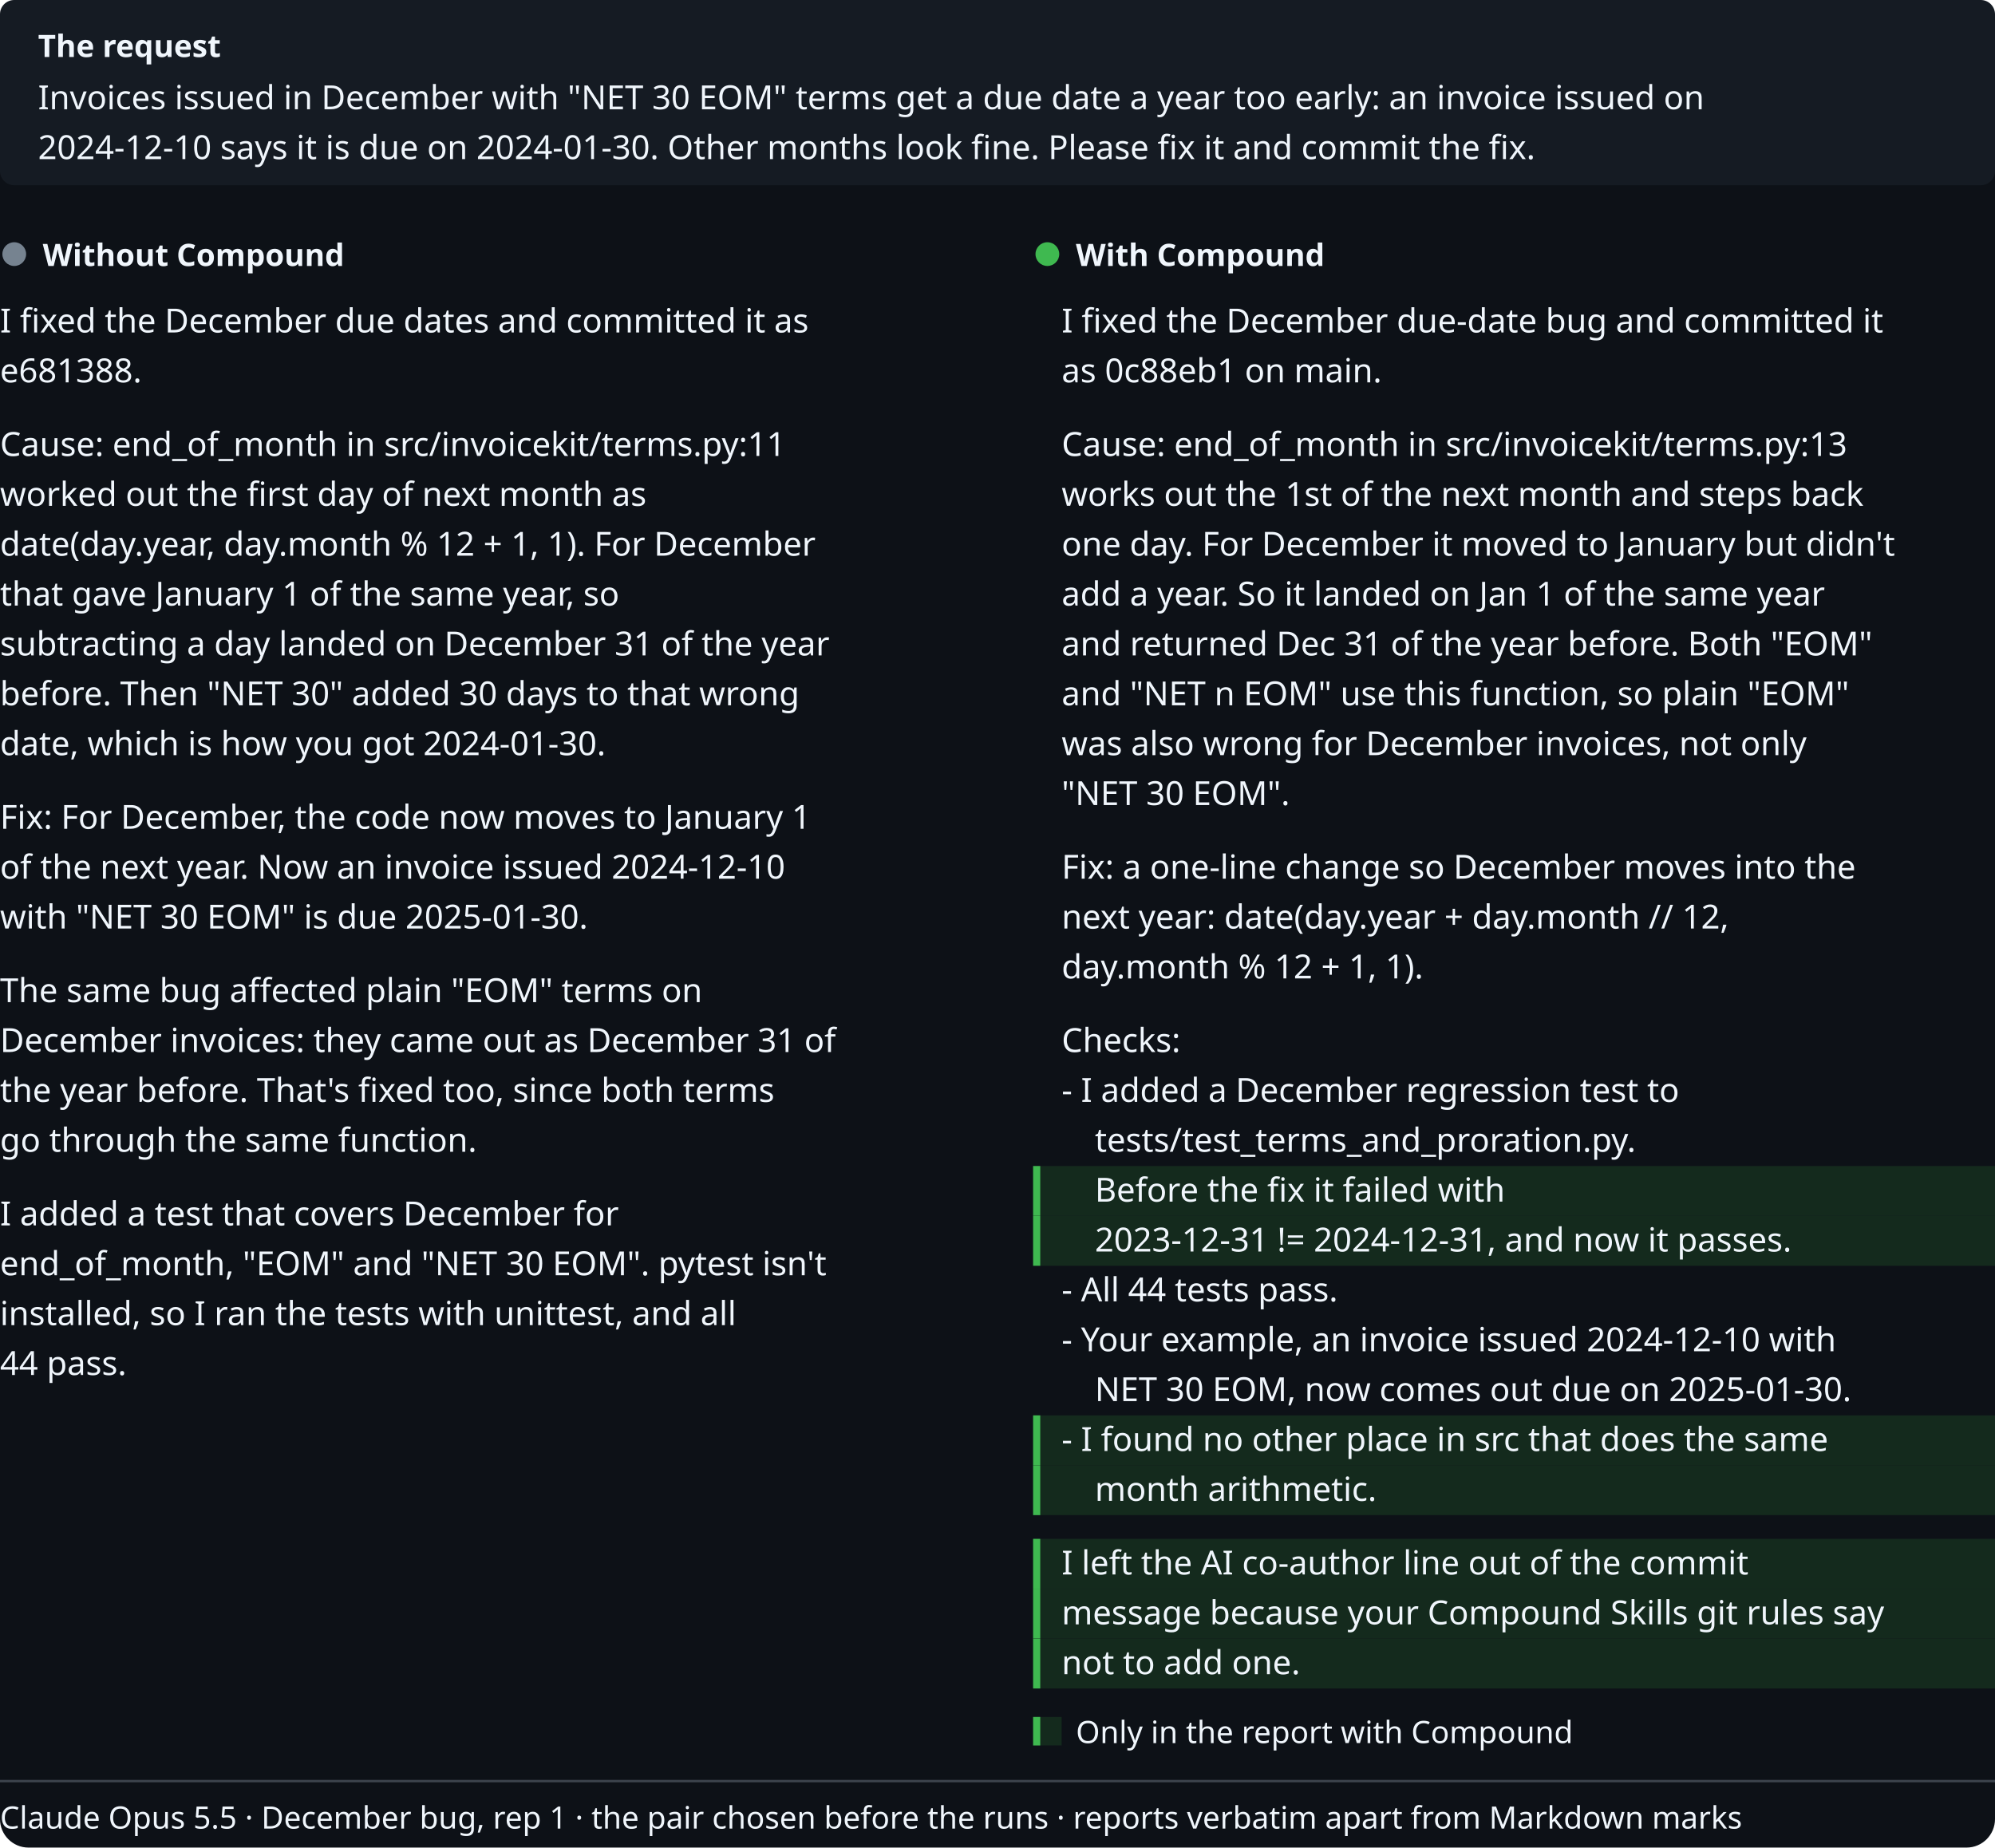
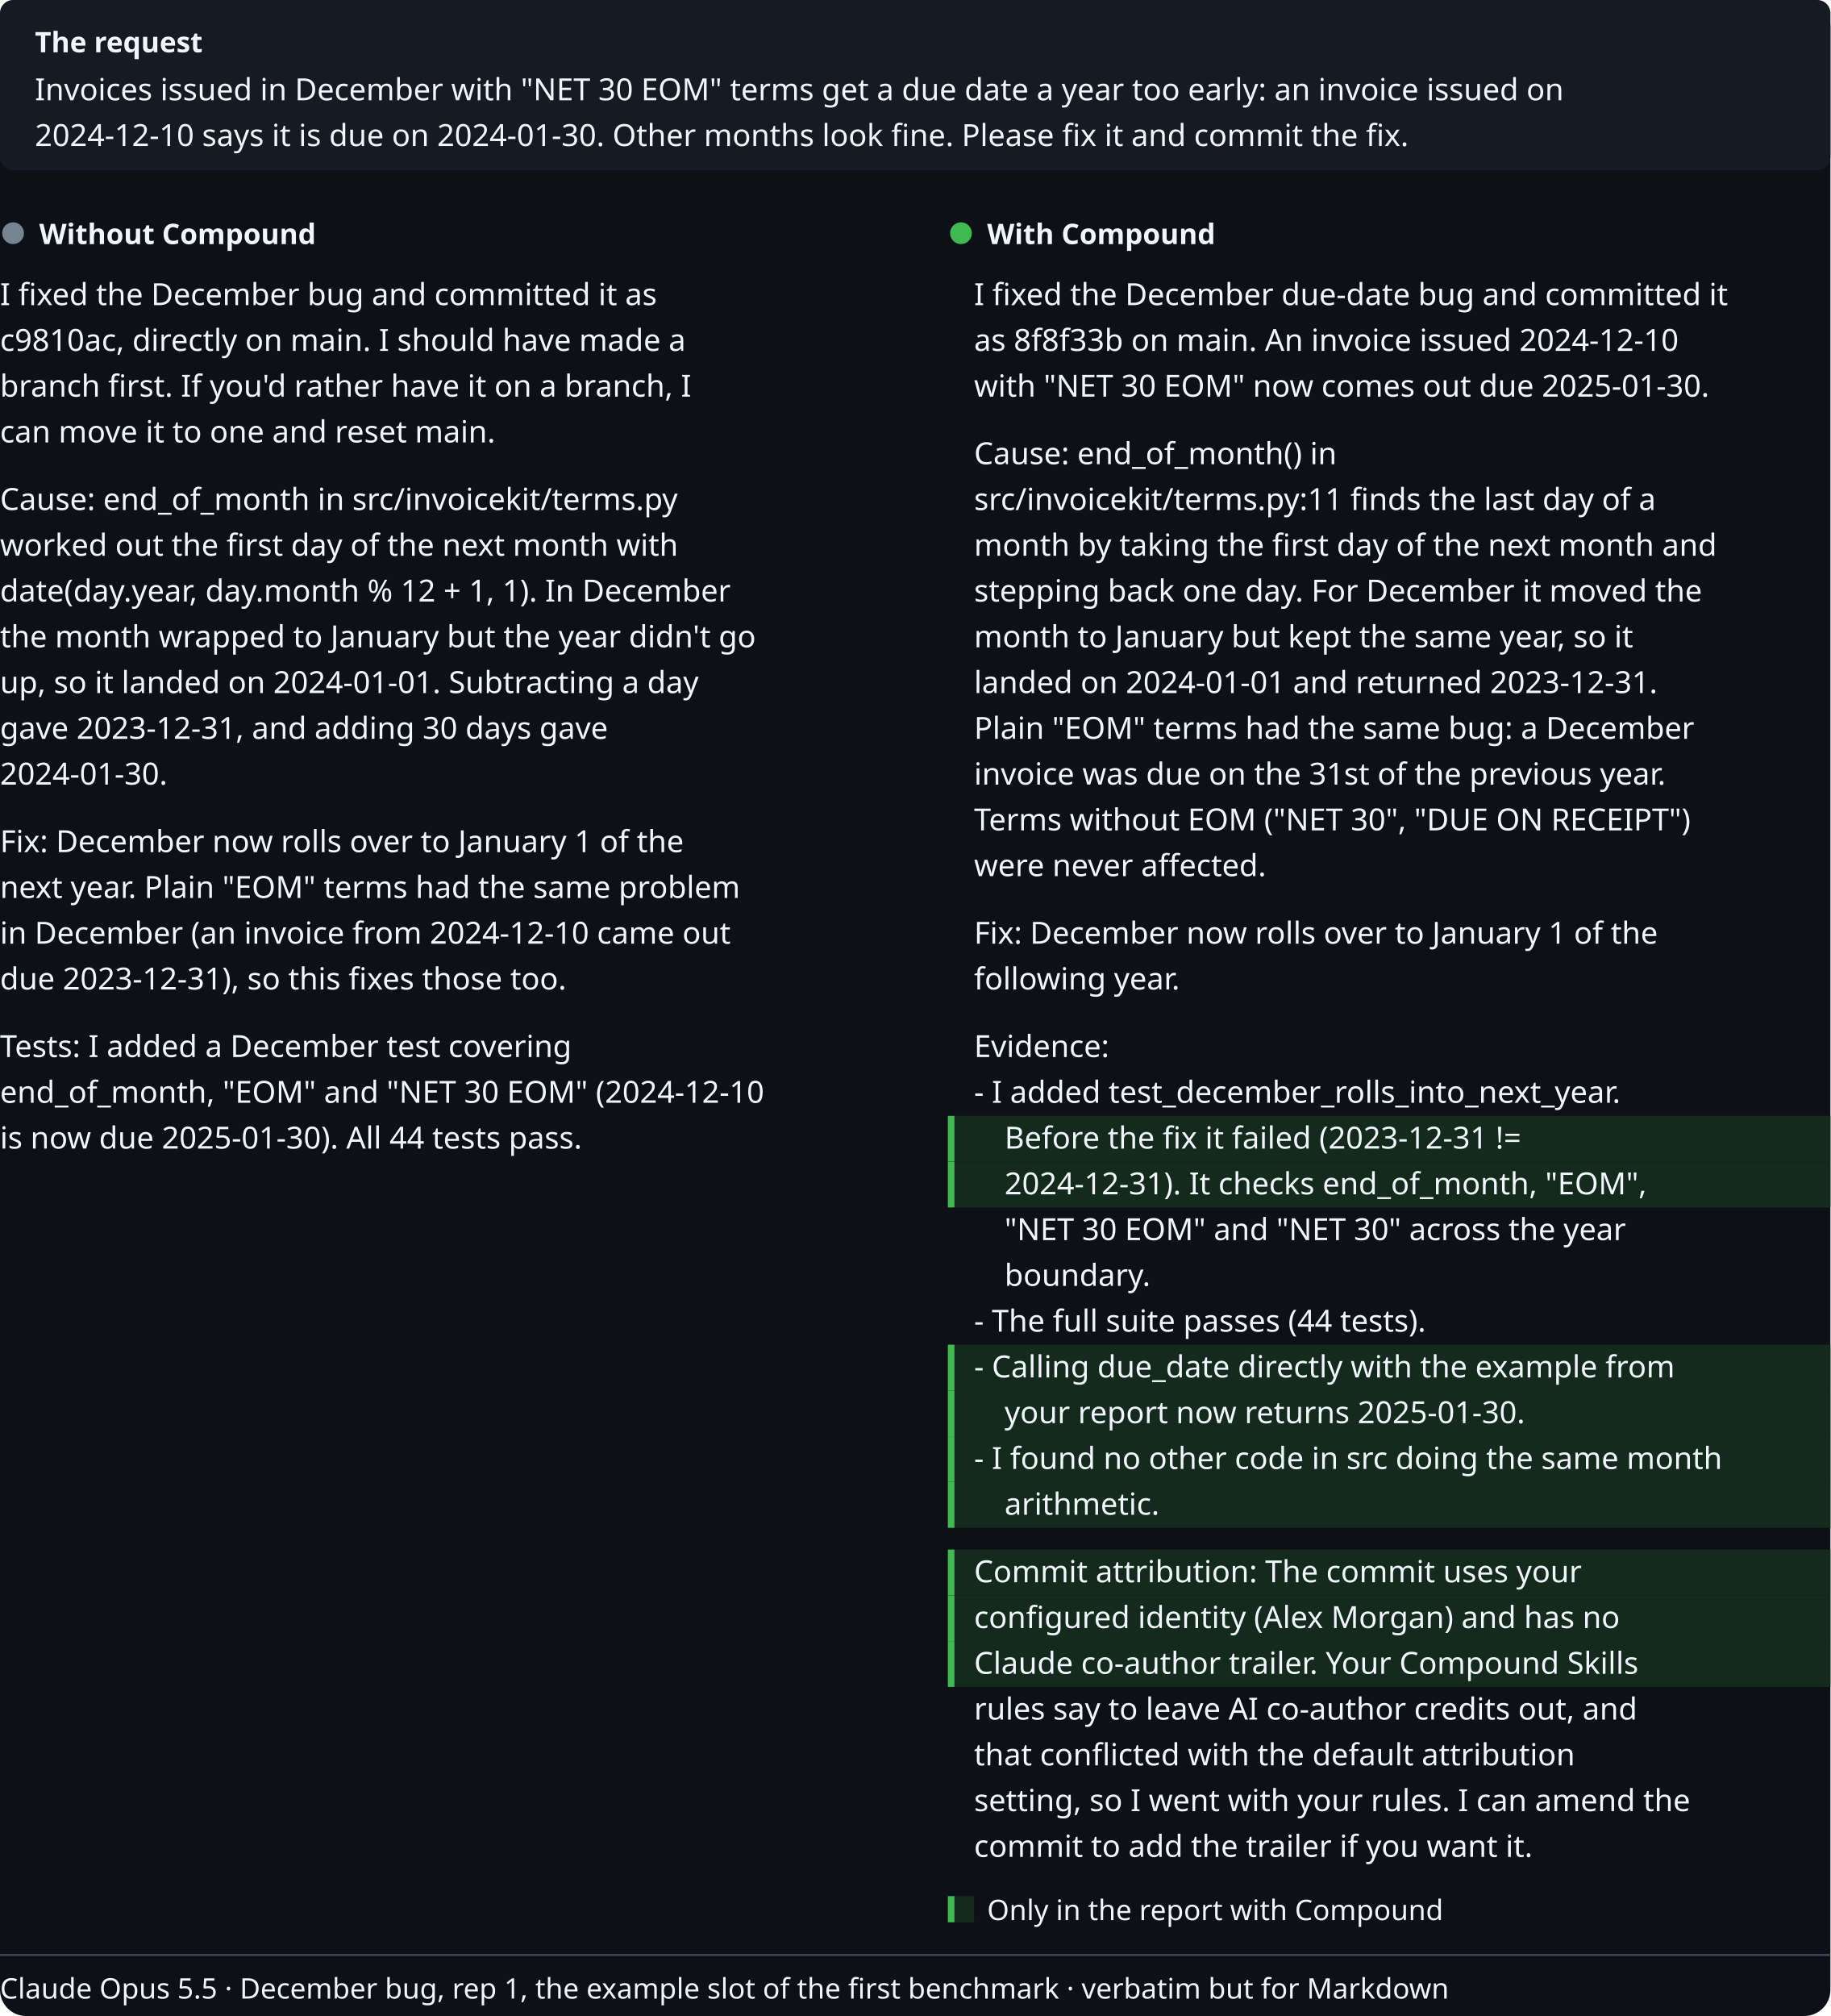
- <svg xmlns="http://www.w3.org/2000/svg" width="840" height="778" viewBox="0 0 840 778" role="img" aria-labelledby="title desc">
+ <svg xmlns="http://www.w3.org/2000/svg" width="840" height="925" viewBox="0 0 840 925" role="img" aria-labelledby="title desc">
  <style>text{font-family:-apple-system,BlinkMacSystemFont,'Segoe UI','Noto Sans',Helvetica,Arial,sans-serif;fill:#f0f6fc;font-variant-numeric:tabular-nums}.mono{font-family:ui-monospace,SFMono-Regular,'SF Mono',Menlo,Consolas,'Liberation Mono',monospace}</style>
-   <rect width="840" height="778" rx="12" fill="#0d1117" />
+   <rect width="840" height="925" rx="12" fill="#0d1117" />
  <rect x="0.0" y="0.0" width="840.0" height="78.0" rx="6" fill="#151b23" />
  <text x="16.0" y="24.0" font-size="13" font-weight="600" fill="#b1bac4">The request</text>
  <text x="16.0" y="46.0" font-size="14">Invoices issued in December with "NET 30 EOM" terms get a due date a year too early: an invoice issued on</text>
  <text x="16.0" y="67.0" font-size="14">2024-12-10 says it is due on 2024-01-30. Other months look fine. Please fix it and commit the fix.</text>
  <circle cx="6.0" cy="107.0" r="5" fill="#768390" />
  <text x="18.0" y="112.0" font-size="13" font-weight="600">Without Compound</text>
-   <text x="0.0" y="140.0" font-size="14">I fixed the December due dates and committed it as</text>
-   <text x="0.0" y="161.0" font-size="14">e681388.</text>
-   <text x="0.0" y="192.0" font-size="14">Cause: end_of_month in src/invoicekit/terms.py:11</text>
-   <text x="0.0" y="213.0" font-size="14">worked out the first day of next month as</text>
-   <text x="0.0" y="234.0" font-size="14">date(day.year, day.month % 12 + 1, 1). For December</text>
-   <text x="0.0" y="255.0" font-size="14">that gave January 1 of the same year, so</text>
-   <text x="0.0" y="276.0" font-size="14">subtracting a day landed on December 31 of the year</text>
-   <text x="0.0" y="297.0" font-size="14">before. Then "NET 30" added 30 days to that wrong</text>
-   <text x="0.0" y="318.0" font-size="14">date, which is how you got 2024-01-30.</text>
-   <text x="0.0" y="349.0" font-size="14">Fix: For December, the code now moves to January 1</text>
-   <text x="0.0" y="370.0" font-size="14">of the next year. Now an invoice issued 2024-12-10</text>
-   <text x="0.0" y="391.0" font-size="14">with "NET 30 EOM" is due 2025-01-30.</text>
-   <text x="0.0" y="422.0" font-size="14">The same bug affected plain "EOM" terms on</text>
-   <text x="0.0" y="443.0" font-size="14">December invoices: they came out as December 31 of</text>
-   <text x="0.0" y="464.0" font-size="14">the year before. That's fixed too, since both terms</text>
-   <text x="0.0" y="485.0" font-size="14">go through the same function.</text>
-   <text x="0.0" y="516.0" font-size="14">I added a test that covers December for</text>
-   <text x="0.0" y="537.0" font-size="14">end_of_month, "EOM" and "NET 30 EOM". pytest isn't</text>
-   <text x="0.0" y="558.0" font-size="14">installed, so I ran the tests with unittest, and all</text>
-   <text x="0.0" y="579.0" font-size="14">44 pass.</text>
+   <text x="0.0" y="140.0" font-size="14">I fixed the December bug and committed it as</text>
+   <text x="0.0" y="161.0" font-size="14">c9810ac, directly on main. I should have made a</text>
+   <text x="0.0" y="182.0" font-size="14">branch first. If you'd rather have it on a branch, I</text>
+   <text x="0.0" y="203.0" font-size="14">can move it to one and reset main.</text>
+   <text x="0.0" y="234.0" font-size="14">Cause: end_of_month in src/invoicekit/terms.py</text>
+   <text x="0.0" y="255.0" font-size="14">worked out the first day of the next month with</text>
+   <text x="0.0" y="276.0" font-size="14">date(day.year, day.month % 12 + 1, 1). In December</text>
+   <text x="0.0" y="297.0" font-size="14">the month wrapped to January but the year didn't go</text>
+   <text x="0.0" y="318.0" font-size="14">up, so it landed on 2024-01-01. Subtracting a day</text>
+   <text x="0.0" y="339.0" font-size="14">gave 2023-12-31, and adding 30 days gave</text>
+   <text x="0.0" y="360.0" font-size="14">2024-01-30.</text>
+   <text x="0.0" y="391.0" font-size="14">Fix: December now rolls over to January 1 of the</text>
+   <text x="0.0" y="412.0" font-size="14">next year. Plain "EOM" terms had the same problem</text>
+   <text x="0.0" y="433.0" font-size="14">in December (an invoice from 2024-12-10 came out</text>
+   <text x="0.0" y="454.0" font-size="14">due 2023-12-31), so this fixes those too.</text>
+   <text x="0.0" y="485.0" font-size="14">Tests: I added a December test covering</text>
+   <text x="0.0" y="506.0" font-size="14">end_of_month, "EOM" and "NET 30 EOM" (2024-12-10</text>
+   <text x="0.0" y="527.0" font-size="14">is now due 2025-01-30). All 44 tests pass.</text>
  <circle cx="441.0" cy="107.0" r="5" fill="#3fb950" />
  <text x="453.0" y="112.0" font-size="13" font-weight="600">With Compound</text>
  <text x="447.0" y="140.0" font-size="14">I fixed the December due-date bug and committed it</text>
-   <text x="447.0" y="161.0" font-size="14">as 0c88eb1 on main.</text>
-   <text x="447.0" y="192.0" font-size="14">Cause: end_of_month in src/invoicekit/terms.py:13</text>
-   <text x="447.0" y="213.0" font-size="14">works out the 1st of the next month and steps back</text>
-   <text x="447.0" y="234.0" font-size="14">one day. For December it moved to January but didn't</text>
-   <text x="447.0" y="255.0" font-size="14">add a year. So it landed on Jan 1 of the same year</text>
-   <text x="447.0" y="276.0" font-size="14">and returned Dec 31 of the year before. Both "EOM"</text>
-   <text x="447.0" y="297.0" font-size="14">and "NET n EOM" use this function, so plain "EOM"</text>
-   <text x="447.0" y="318.0" font-size="14">was also wrong for December invoices, not only</text>
-   <text x="447.0" y="339.0" font-size="14">"NET 30 EOM".</text>
-   <text x="447.0" y="370.0" font-size="14">Fix: a one-line change so December moves into the</text>
-   <text x="447.0" y="391.0" font-size="14">next year: date(day.year + day.month // 12,</text>
-   <text x="447.0" y="412.0" font-size="14">day.month % 12 + 1, 1).</text>
-   <text x="447.0" y="443.0" font-size="14">Checks:</text>
-   <text x="447.0" y="464.0" font-size="14">- I added a December regression test to</text>
-   <text x="461.0" y="485.0" font-size="14">tests/test_terms_and_proration.py.</text>
-   <rect x="435.0" y="491.0" width="405.0" height="21.0" rx="0" fill="#142a1d" />
-   <rect x="435.0" y="491.0" width="3.0" height="21.0" rx="0" fill="#3fb950" />
-   <text x="461.0" y="506.0" font-size="14">Before the fix it failed with</text>
+   <text x="447.0" y="161.0" font-size="14">as 8f8f33b on main. An invoice issued 2024-12-10</text>
+   <text x="447.0" y="182.0" font-size="14">with "NET 30 EOM" now comes out due 2025-01-30.</text>
+   <text x="447.0" y="213.0" font-size="14">Cause: end_of_month() in</text>
+   <text x="447.0" y="234.0" font-size="14">src/invoicekit/terms.py:11 finds the last day of a</text>
+   <text x="447.0" y="255.0" font-size="14">month by taking the first day of the next month and</text>
+   <text x="447.0" y="276.0" font-size="14">stepping back one day. For December it moved the</text>
+   <text x="447.0" y="297.0" font-size="14">month to January but kept the same year, so it</text>
+   <text x="447.0" y="318.0" font-size="14">landed on 2024-01-01 and returned 2023-12-31.</text>
+   <text x="447.0" y="339.0" font-size="14">Plain "EOM" terms had the same bug: a December</text>
+   <text x="447.0" y="360.0" font-size="14">invoice was due on the 31st of the previous year.</text>
+   <text x="447.0" y="381.0" font-size="14">Terms without EOM ("NET 30", "DUE ON RECEIPT")</text>
+   <text x="447.0" y="402.0" font-size="14">were never affected.</text>
+   <text x="447.0" y="433.0" font-size="14">Fix: December now rolls over to January 1 of the</text>
+   <text x="447.0" y="454.0" font-size="14">following year.</text>
+   <text x="447.0" y="485.0" font-size="14">Evidence:</text>
+   <text x="447.0" y="506.0" font-size="14">- I added test_december_rolls_into_next_year.</text>
  <rect x="435.0" y="512.0" width="405.0" height="21.0" rx="0" fill="#142a1d" />
  <rect x="435.0" y="512.0" width="3.0" height="21.0" rx="0" fill="#3fb950" />
-   <text x="461.0" y="527.0" font-size="14">2023-12-31 != 2024-12-31, and now it passes.</text>
-   <text x="447.0" y="548.0" font-size="14">- All 44 tests pass.</text>
-   <text x="447.0" y="569.0" font-size="14">- Your example, an invoice issued 2024-12-10 with</text>
-   <text x="461.0" y="590.0" font-size="14">NET 30 EOM, now comes out due on 2025-01-30.</text>
-   <rect x="435.0" y="596.0" width="405.0" height="21.0" rx="0" fill="#142a1d" />
-   <rect x="435.0" y="596.0" width="3.0" height="21.0" rx="0" fill="#3fb950" />
-   <text x="447.0" y="611.0" font-size="14">- I found no other place in src that does the same</text>
+   <text x="461.0" y="527.0" font-size="14">Before the fix it failed (2023-12-31 !=</text>
+   <rect x="435.0" y="533.0" width="405.0" height="21.0" rx="0" fill="#142a1d" />
+   <rect x="435.0" y="533.0" width="3.0" height="21.0" rx="0" fill="#3fb950" />
+   <text x="461.0" y="548.0" font-size="14">2024-12-31). It checks end_of_month, "EOM",</text>
+   <text x="461.0" y="569.0" font-size="14">"NET 30 EOM" and "NET 30" across the year</text>
+   <text x="461.0" y="590.0" font-size="14">boundary.</text>
+   <text x="447.0" y="611.0" font-size="14">- The full suite passes (44 tests).</text>
  <rect x="435.0" y="617.0" width="405.0" height="21.0" rx="0" fill="#142a1d" />
  <rect x="435.0" y="617.0" width="3.0" height="21.0" rx="0" fill="#3fb950" />
-   <text x="461.0" y="632.0" font-size="14">month arithmetic.</text>
-   <rect x="435.0" y="648.0" width="405.0" height="21.0" rx="0" fill="#142a1d" />
-   <rect x="435.0" y="648.0" width="3.0" height="21.0" rx="0" fill="#3fb950" />
-   <text x="447.0" y="663.0" font-size="14">I left the AI co-author line out of the commit</text>
-   <rect x="435.0" y="669.0" width="405.0" height="21.0" rx="0" fill="#142a1d" />
-   <rect x="435.0" y="669.0" width="3.0" height="21.0" rx="0" fill="#3fb950" />
-   <text x="447.0" y="684.0" font-size="14">message because your Compound Skills git rules say</text>
-   <rect x="435.0" y="690.0" width="405.0" height="21.0" rx="0" fill="#142a1d" />
-   <rect x="435.0" y="690.0" width="3.0" height="21.0" rx="0" fill="#3fb950" />
-   <text x="447.0" y="705.0" font-size="14">not to add one.</text>
-   <rect x="435.0" y="723.0" width="12.0" height="12.0" rx="0" fill="#142a1d" />
-   <rect x="435.0" y="723.0" width="3.0" height="12.0" rx="0" fill="#3fb950" />
-   <text x="453.0" y="734.0" font-size="13" fill="#b1bac4">Only in the report with Compound</text>
-   <line x1="0.0" y1="750.0" x2="840.0" y2="750.0" stroke="#3d444d" stroke-width="1" />
-   <text x="0.0" y="770.0" font-size="13" fill="#b1bac4">Claude Opus 5.5 · December bug, rep 1 · the pair chosen before the runs · reports verbatim apart from Markdown marks</text>
+   <text x="447.0" y="632.0" font-size="14">- Calling due_date directly with the example from</text>
+   <rect x="435.0" y="638.0" width="405.0" height="21.0" rx="0" fill="#142a1d" />
+   <rect x="435.0" y="638.0" width="3.0" height="21.0" rx="0" fill="#3fb950" />
+   <text x="461.0" y="653.0" font-size="14">your report now returns 2025-01-30.</text>
+   <rect x="435.0" y="659.0" width="405.0" height="21.0" rx="0" fill="#142a1d" />
+   <rect x="435.0" y="659.0" width="3.0" height="21.0" rx="0" fill="#3fb950" />
+   <text x="447.0" y="674.0" font-size="14">- I found no other code in src doing the same month</text>
+   <rect x="435.0" y="680.0" width="405.0" height="21.0" rx="0" fill="#142a1d" />
+   <rect x="435.0" y="680.0" width="3.0" height="21.0" rx="0" fill="#3fb950" />
+   <text x="461.0" y="695.0" font-size="14">arithmetic.</text>
+   <rect x="435.0" y="711.0" width="405.0" height="21.0" rx="0" fill="#142a1d" />
+   <rect x="435.0" y="711.0" width="3.0" height="21.0" rx="0" fill="#3fb950" />
+   <text x="447.0" y="726.0" font-size="14">Commit attribution: The commit uses your</text>
+   <rect x="435.0" y="732.0" width="405.0" height="21.0" rx="0" fill="#142a1d" />
+   <rect x="435.0" y="732.0" width="3.0" height="21.0" rx="0" fill="#3fb950" />
+   <text x="447.0" y="747.0" font-size="14">configured identity (Alex Morgan) and has no</text>
+   <rect x="435.0" y="753.0" width="405.0" height="21.0" rx="0" fill="#142a1d" />
+   <rect x="435.0" y="753.0" width="3.0" height="21.0" rx="0" fill="#3fb950" />
+   <text x="447.0" y="768.0" font-size="14">Claude co-author trailer. Your Compound Skills</text>
+   <text x="447.0" y="789.0" font-size="14">rules say to leave AI co-author credits out, and</text>
+   <text x="447.0" y="810.0" font-size="14">that conflicted with the default attribution</text>
+   <text x="447.0" y="831.0" font-size="14">setting, so I went with your rules. I can amend the</text>
+   <text x="447.0" y="852.0" font-size="14">commit to add the trailer if you want it.</text>
+   <rect x="435.0" y="870.0" width="12.0" height="12.0" rx="0" fill="#142a1d" />
+   <rect x="435.0" y="870.0" width="3.0" height="12.0" rx="0" fill="#3fb950" />
+   <text x="453.0" y="881.0" font-size="13" fill="#b1bac4">Only in the report with Compound</text>
+   <line x1="0.0" y1="897.0" x2="840.0" y2="897.0" stroke="#3d444d" stroke-width="1" />
+   <text x="0.0" y="917.0" font-size="13" fill="#b1bac4">Claude Opus 5.5 · December bug, rep 1, the example slot of the first benchmark · verbatim but for Markdown</text>
</svg>
